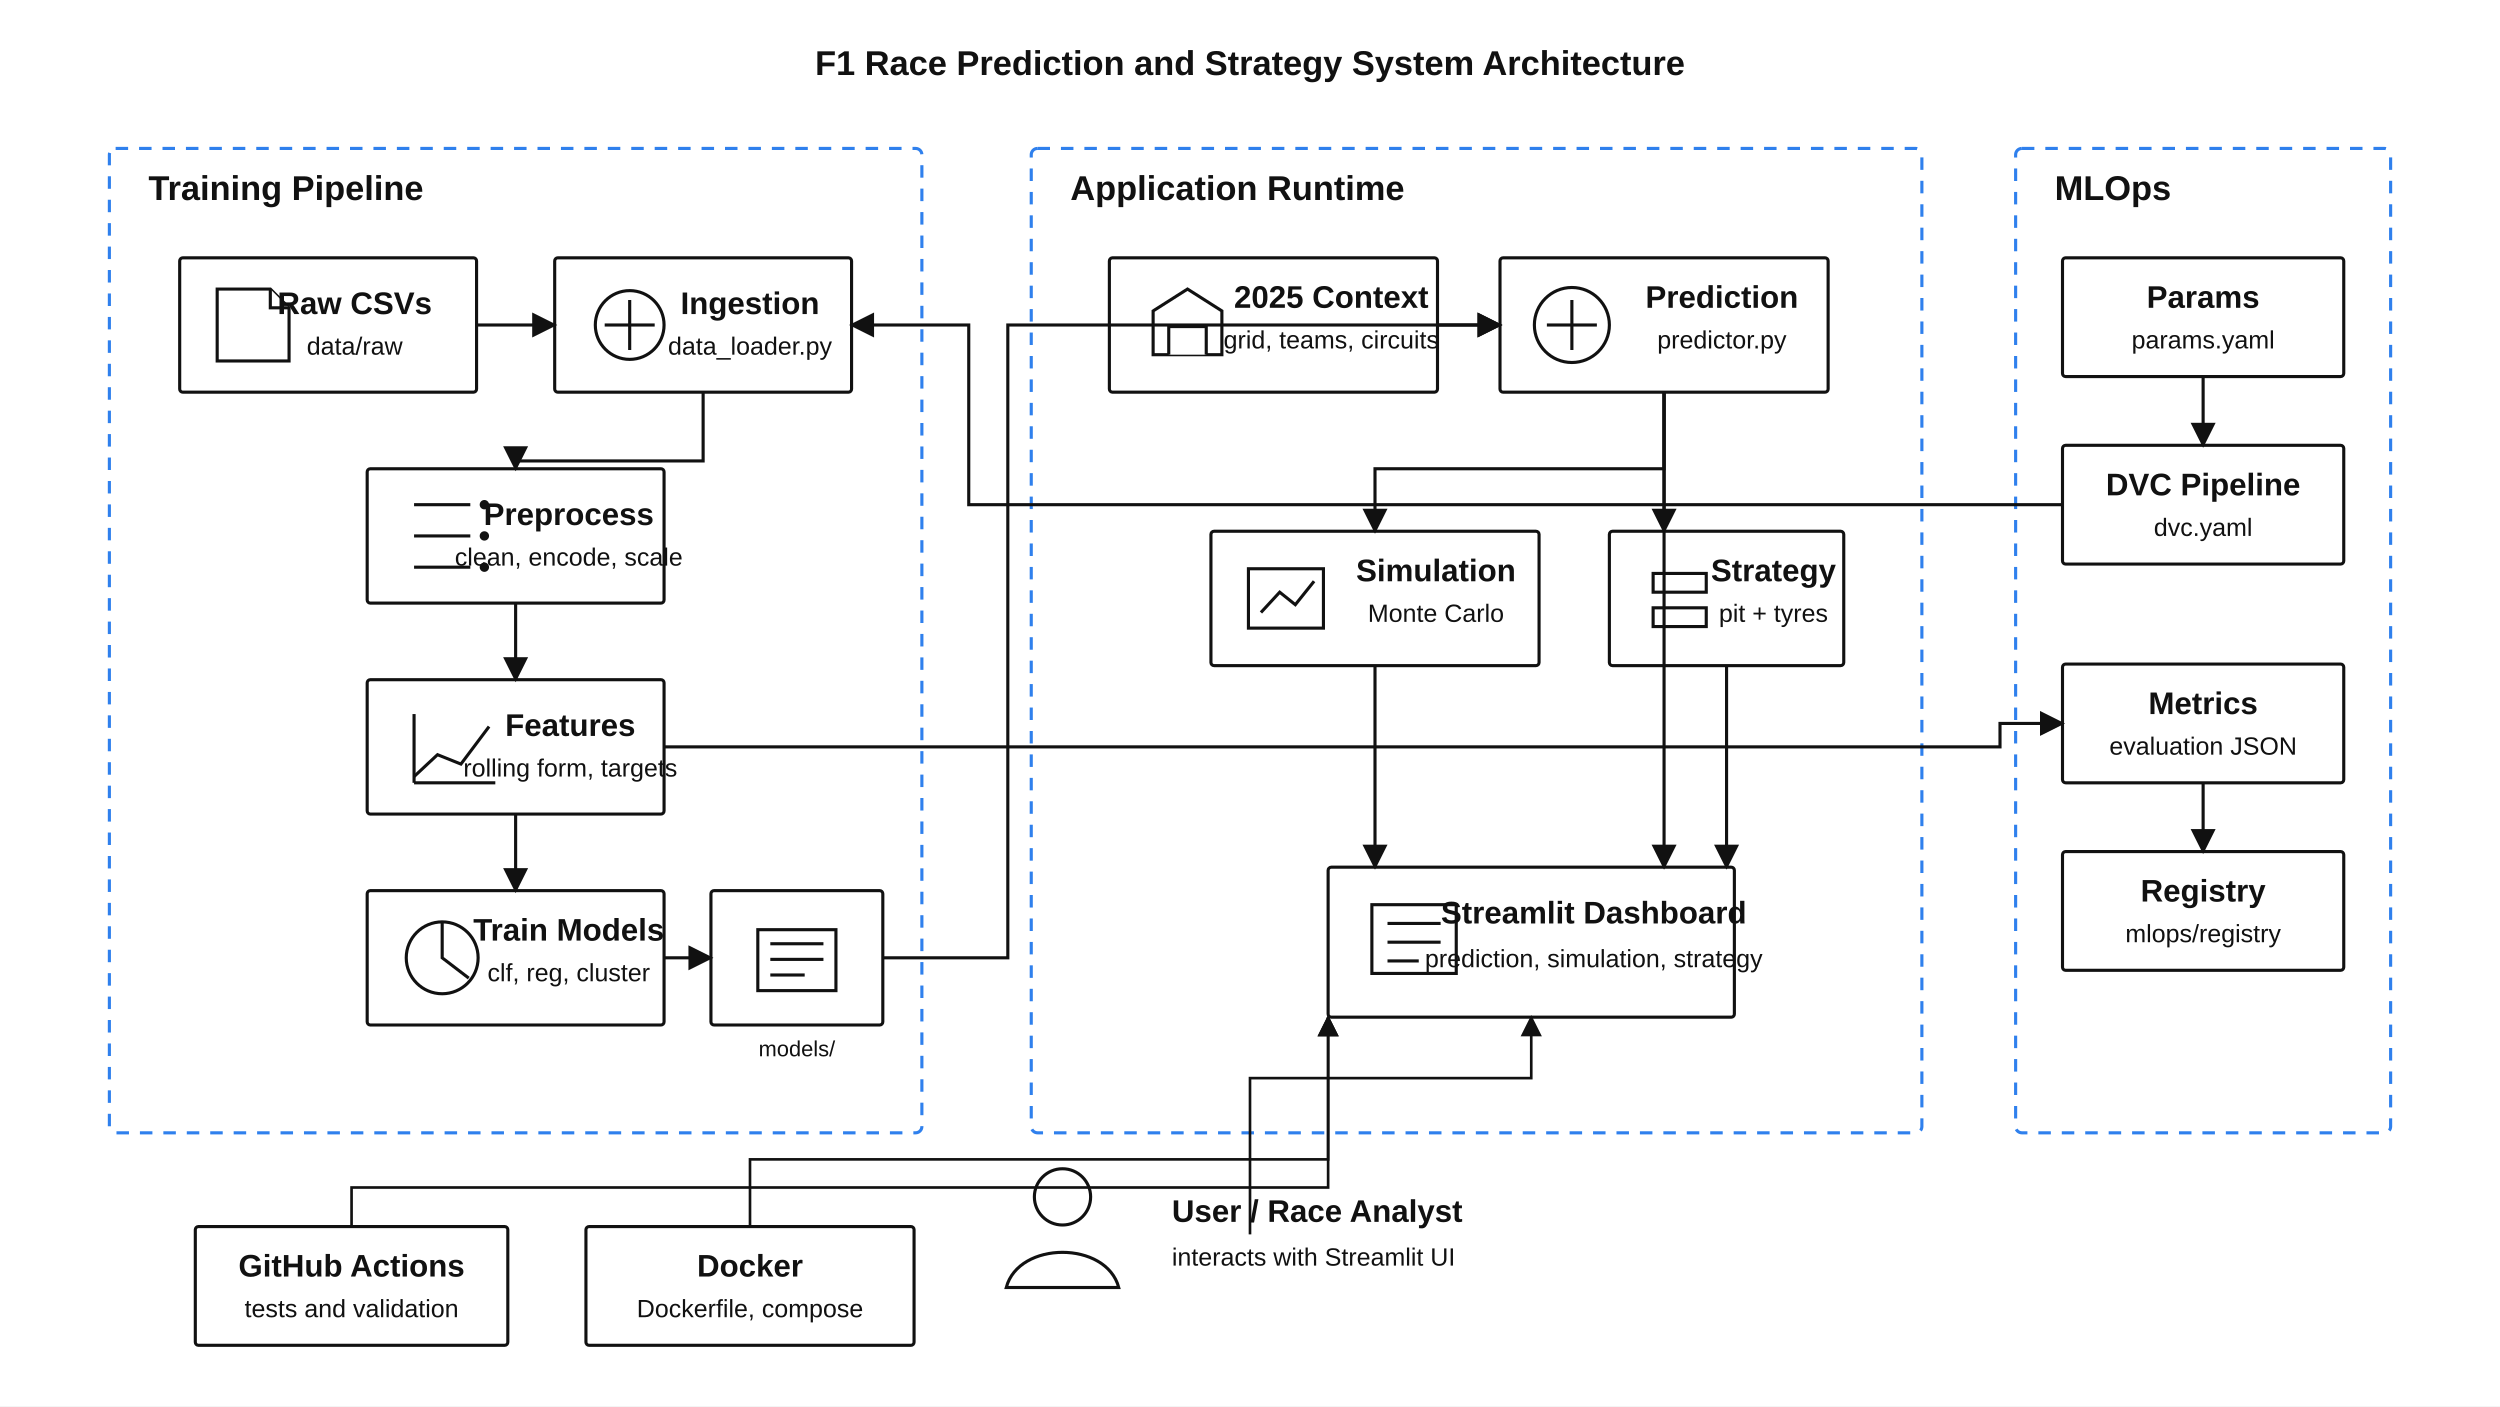
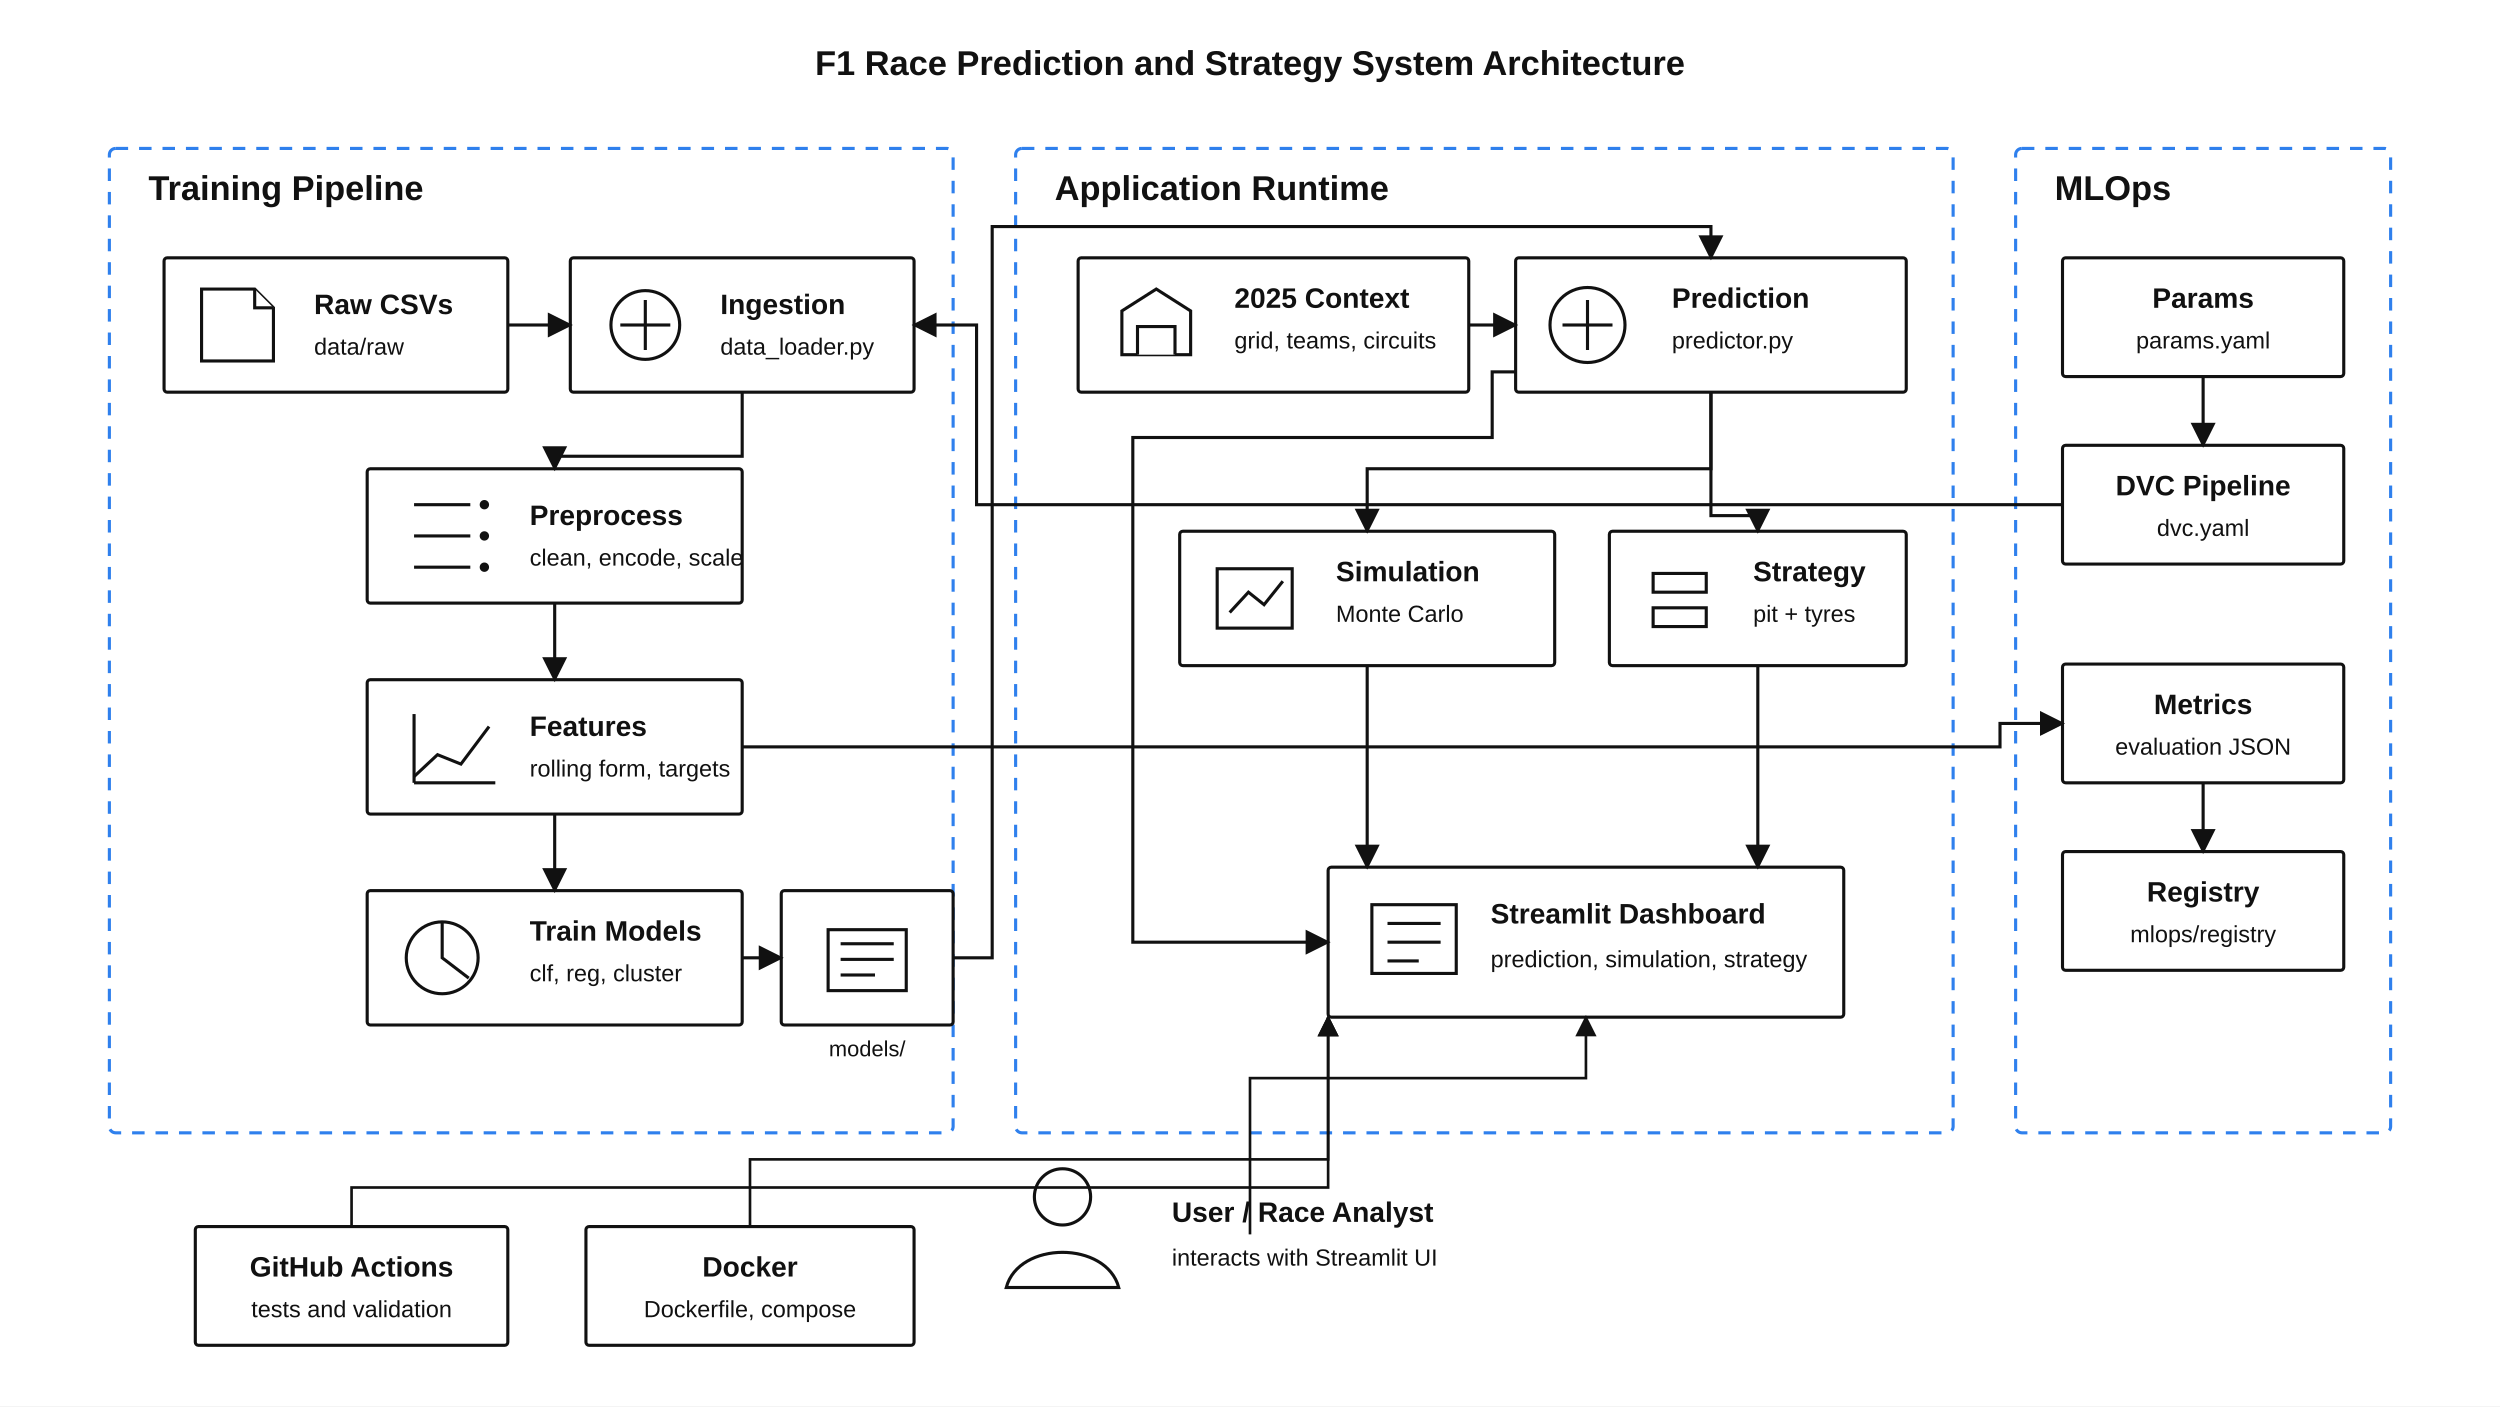
<svg xmlns="http://www.w3.org/2000/svg" width="1600" height="900" viewBox="0 0 1600 900" role="img" aria-labelledby="title desc">
  <defs>
    <marker id="arrow" viewBox="0 0 10 10" refX="9" refY="5" markerWidth="8" markerHeight="8" orient="auto-start-reverse">
      <path d="M 0 0 L 10 5 L 0 10 z" fill="#111111" />
    </marker>
    <style>
      .canvas { fill: #ffffff; }
      .group { fill: #ffffff; stroke: #2f80ed; stroke-width: 2; stroke-dasharray: 8 7; }
      .group-title { font: 700 22px Arial, sans-serif; fill: #111111; }
      .box { fill: #ffffff; stroke: #111111; stroke-width: 2; }
-       .box-title { font: 700 20px Arial, sans-serif; fill: #111111; }
-       .box-sub { font: 16px Arial, sans-serif; fill: #111111; }
+       .box-title { font: 700 18px Arial, sans-serif; fill: #111111; }
+       .box-sub { font: 15px Arial, sans-serif; fill: #111111; }
      .small { font: 14px Arial, sans-serif; fill: #111111; }
      .arrow { stroke: #111111; stroke-width: 2; fill: none; marker-end: url(#arrow); }
      .arrow-thin { stroke: #111111; stroke-width: 1.7; fill: none; marker-end: url(#arrow); }
      .label { font: 15px Arial, sans-serif; fill: #111111; }
      .icon { fill: #ffffff; stroke: #111111; stroke-width: 2; }
      .icon-fill { fill: #111111; }
    </style>
  </defs>
  <rect class="canvas" x="0" y="0" width="1600" height="900" />
  <text x="800" y="48" text-anchor="middle" class="group-title">F1 Race Prediction and Strategy System Architecture</text>
-   <rect class="group" x="70" y="95" width="520" height="630" rx="4" />
+   <rect class="group" x="70" y="95" width="540" height="630" rx="4" />
  <text x="95" y="128" class="group-title">Training Pipeline</text>
-   <rect class="group" x="660" y="95" width="570" height="630" rx="4" />
-   <text x="685" y="128" class="group-title">Application Runtime</text>
+   <rect class="group" x="650" y="95" width="600" height="630" rx="4" />
+   <text x="675" y="128" class="group-title">Application Runtime</text>
  <rect class="group" x="1290" y="95" width="240" height="630" rx="4" />
  <text x="1315" y="128" class="group-title">MLOps</text>
  <g transform="translate(680,790)">
    <circle class="icon" cx="0" cy="-24" r="18" />
    <path class="icon" d="M -36 34 C -28 4 28 4 36 34 Z" />
    <text x="70" y="-8" class="box-title">User / Race Analyst</text>
    <text x="70" y="20" class="box-sub">interacts with Streamlit UI</text>
  </g>
-   <g transform="translate(115,165)">
-     <rect class="box" x="0" y="0" width="190" height="86" rx="2" />
+   <g transform="translate(105,165)">
+     <rect class="box" x="0" y="0" width="220" height="86" rx="2" />
    <path class="icon" d="M 24 20 H 58 L 70 32 V 66 H 24 Z" />
    <path class="icon" d="M 58 20 V 32 H 70" />
-     <text x="112" y="36" text-anchor="middle" class="box-title">Raw CSVs</text>
-     <text x="112" y="62" text-anchor="middle" class="box-sub">data/raw</text>
+     <text x="96" y="36" text-anchor="start" class="box-title">Raw CSVs</text>
+     <text x="96" y="62" text-anchor="start" class="box-sub">data/raw</text>
  </g>
-   <g transform="translate(355,165)">
-     <rect class="box" x="0" y="0" width="190" height="86" rx="2" />
+   <g transform="translate(365,165)">
+     <rect class="box" x="0" y="0" width="220" height="86" rx="2" />
    <circle class="icon" cx="48" cy="43" r="22" />
    <path class="icon" d="M 32 43 H 64 M 48 27 V 59" />
-     <text x="125" y="36" text-anchor="middle" class="box-title">Ingestion</text>
-     <text x="125" y="62" text-anchor="middle" class="box-sub">data_loader.py</text>
+     <text x="96" y="36" text-anchor="start" class="box-title">Ingestion</text>
+     <text x="96" y="62" text-anchor="start" class="box-sub">data_loader.py</text>
  </g>
  <g transform="translate(235,300)">
-     <rect class="box" x="0" y="0" width="190" height="86" rx="2" />
+     <rect class="box" x="0" y="0" width="240" height="86" rx="2" />
    <path class="icon" d="M 30 23 H 66 M 30 43 H 66 M 30 63 H 66" />
    <circle class="icon-fill" cx="75" cy="23" r="3" />
    <circle class="icon-fill" cx="75" cy="43" r="3" />
    <circle class="icon-fill" cx="75" cy="63" r="3" />
-     <text x="129" y="36" text-anchor="middle" class="box-title">Preprocess</text>
-     <text x="129" y="62" text-anchor="middle" class="box-sub">clean, encode, scale</text>
+     <text x="104" y="36" text-anchor="start" class="box-title">Preprocess</text>
+     <text x="104" y="62" text-anchor="start" class="box-sub">clean, encode, scale</text>
  </g>
  <g transform="translate(235,435)">
-     <rect class="box" x="0" y="0" width="190" height="86" rx="2" />
+     <rect class="box" x="0" y="0" width="240" height="86" rx="2" />
    <polyline class="icon" points="30,62 45,48 60,54 78,30" />
    <path class="icon" d="M 30 66 H 82 M 30 22 V 66" />
-     <text x="130" y="36" text-anchor="middle" class="box-title">Features</text>
-     <text x="130" y="62" text-anchor="middle" class="box-sub">rolling form, targets</text>
+     <text x="104" y="36" text-anchor="start" class="box-title">Features</text>
+     <text x="104" y="62" text-anchor="start" class="box-sub">rolling form, targets</text>
  </g>
  <g transform="translate(235,570)">
-     <rect class="box" x="0" y="0" width="190" height="86" rx="2" />
+     <rect class="box" x="0" y="0" width="240" height="86" rx="2" />
    <circle class="icon" cx="48" cy="43" r="23" />
    <path class="icon" d="M 48 20 V 43 L 65 56" />
-     <text x="129" y="32" text-anchor="middle" class="box-title">Train Models</text>
-     <text x="129" y="58" text-anchor="middle" class="box-sub">clf, reg, cluster</text>
+     <text x="104" y="32" text-anchor="start" class="box-title">Train Models</text>
+     <text x="104" y="58" text-anchor="start" class="box-sub">clf, reg, cluster</text>
  </g>
-   <g transform="translate(455,570)">
+   <g transform="translate(500,570)">
    <rect class="box" x="0" y="0" width="110" height="86" rx="2" />
    <path class="icon" d="M 30 25 H 80 V 64 H 30 Z" />
    <path class="icon" d="M 38 34 H 72 M 38 44 H 72 M 38 54 H 60" />
    <text x="55" y="106" text-anchor="middle" class="small">models/</text>
  </g>
-   <g transform="translate(710,165)">
-     <rect class="box" x="0" y="0" width="210" height="86" rx="2" />
+   <g transform="translate(690,165)">
+     <rect class="box" x="0" y="0" width="250" height="86" rx="2" />
    <path class="icon" d="M 28 62 V 34 L 50 20 L 72 34 V 62 Z" />
    <path class="icon" d="M 38 62 V 44 H 62 V 62" />
-     <text x="142" y="32" text-anchor="middle" class="box-title">2025 Context</text>
-     <text x="142" y="58" text-anchor="middle" class="box-sub">grid, teams, circuits</text>
+     <text x="100" y="32" text-anchor="start" class="box-title">2025 Context</text>
+     <text x="100" y="58" text-anchor="start" class="box-sub">grid, teams, circuits</text>
  </g>
-   <g transform="translate(960,165)">
-     <rect class="box" x="0" y="0" width="210" height="86" rx="2" />
+   <g transform="translate(970,165)">
+     <rect class="box" x="0" y="0" width="250" height="86" rx="2" />
    <circle class="icon" cx="46" cy="43" r="24" />
    <path class="icon" d="M 30 43 H 62 M 46 27 V 59" />
-     <text x="142" y="32" text-anchor="middle" class="box-title">Prediction</text>
-     <text x="142" y="58" text-anchor="middle" class="box-sub">predictor.py</text>
+     <text x="100" y="32" text-anchor="start" class="box-title">Prediction</text>
+     <text x="100" y="58" text-anchor="start" class="box-sub">predictor.py</text>
  </g>
-   <g transform="translate(775,340)">
-     <rect class="box" x="0" y="0" width="210" height="86" rx="2" />
+   <g transform="translate(755,340)">
+     <rect class="box" x="0" y="0" width="240" height="86" rx="2" />
    <rect class="icon" x="24" y="24" width="48" height="38" />
    <path class="icon" d="M 32 52 L 44 39 L 54 47 L 66 32" />
-     <text x="144" y="32" text-anchor="middle" class="box-title">Simulation</text>
-     <text x="144" y="58" text-anchor="middle" class="box-sub">Monte Carlo</text>
+     <text x="100" y="32" text-anchor="start" class="box-title">Simulation</text>
+     <text x="100" y="58" text-anchor="start" class="box-sub">Monte Carlo</text>
  </g>
  <g transform="translate(1030,340)">
-     <rect class="box" x="0" y="0" width="150" height="86" rx="2" />
+     <rect class="box" x="0" y="0" width="190" height="86" rx="2" />
    <path class="icon" d="M 28 27 H 62 V 39 H 28 Z M 28 49 H 62 V 61 H 28 Z" />
-     <text x="105" y="32" text-anchor="middle" class="box-title">Strategy</text>
-     <text x="105" y="58" text-anchor="middle" class="box-sub">pit + tyres</text>
+     <text x="92" y="32" text-anchor="start" class="box-title">Strategy</text>
+     <text x="92" y="58" text-anchor="start" class="box-sub">pit + tyres</text>
  </g>
  <g transform="translate(850,555)">
-     <rect class="box" x="0" y="0" width="260" height="96" rx="2" />
+     <rect class="box" x="0" y="0" width="330" height="96" rx="2" />
    <rect class="icon" x="28" y="24" width="54" height="44" />
    <path class="icon" d="M 38 36 H 72 M 38 48 H 72 M 38 60 H 58" />
-     <text x="170" y="36" text-anchor="middle" class="box-title">Streamlit Dashboard</text>
-     <text x="170" y="64" text-anchor="middle" class="box-sub">prediction, simulation, strategy</text>
+     <text x="104" y="36" text-anchor="start" class="box-title">Streamlit Dashboard</text>
+     <text x="104" y="64" text-anchor="start" class="box-sub">prediction, simulation, strategy</text>
  </g>
  <g transform="translate(1320,165)">
    <rect class="box" x="0" y="0" width="180" height="76" rx="2" />
    <text x="90" y="32" text-anchor="middle" class="box-title">Params</text>
    <text x="90" y="58" text-anchor="middle" class="box-sub">params.yaml</text>
  </g>
  <g transform="translate(1320,285)">
    <rect class="box" x="0" y="0" width="180" height="76" rx="2" />
    <text x="90" y="32" text-anchor="middle" class="box-title">DVC Pipeline</text>
    <text x="90" y="58" text-anchor="middle" class="box-sub">dvc.yaml</text>
  </g>
  <g transform="translate(1320,425)">
    <rect class="box" x="0" y="0" width="180" height="76" rx="2" />
    <text x="90" y="32" text-anchor="middle" class="box-title">Metrics</text>
    <text x="90" y="58" text-anchor="middle" class="box-sub">evaluation JSON</text>
  </g>
  <g transform="translate(1320,545)">
    <rect class="box" x="0" y="0" width="180" height="76" rx="2" />
    <text x="90" y="32" text-anchor="middle" class="box-title">Registry</text>
    <text x="90" y="58" text-anchor="middle" class="box-sub">mlops/registry</text>
  </g>
  <g transform="translate(125,785)">
    <rect class="box" x="0" y="0" width="200" height="76" rx="2" />
    <text x="100" y="32" text-anchor="middle" class="box-title">GitHub Actions</text>
    <text x="100" y="58" text-anchor="middle" class="box-sub">tests and validation</text>
  </g>
  <g transform="translate(375,785)">
    <rect class="box" x="0" y="0" width="210" height="76" rx="2" />
    <text x="105" y="32" text-anchor="middle" class="box-title">Docker</text>
    <text x="105" y="58" text-anchor="middle" class="box-sub">Dockerfile, compose</text>
  </g>
-   <path class="arrow" d="M 305 208 H 355" />
-   <path class="arrow" d="M 450 251 V 295 H 330 V 300" />
-   <path class="arrow" d="M 330 386 V 435" />
-   <path class="arrow" d="M 330 521 V 570" />
-   <path class="arrow" d="M 425 613 H 455" />
-   <path class="arrow" d="M 565 613 H 645 V 208 H 960" />
-   <path class="arrow" d="M 920 208 H 960" />
-   <path class="arrow" d="M 1065 251 V 340" />
-   <path class="arrow" d="M 1065 251 V 300 H 880 V 340" />
-   <path class="arrow" d="M 880 426 V 555" />
-   <path class="arrow" d="M 1105 426 V 555" />
-   <path class="arrow" d="M 1065 251 V 555" />
+   <path class="arrow" d="M 325 208 H 365" />
+   <path class="arrow" d="M 475 251 V 292 H 355 V 300" />
+   <path class="arrow" d="M 355 386 V 435" />
+   <path class="arrow" d="M 355 521 V 570" />
+   <path class="arrow" d="M 475 613 H 500" />
+   <path class="arrow" d="M 610 613 H 635 V 145 H 1095 V 165" />
+   <path class="arrow" d="M 940 208 H 970" />
+   <path class="arrow" d="M 1095 251 V 330 H 1125 V 340" />
+   <path class="arrow" d="M 1095 251 V 300 H 875 V 340" />
+   <path class="arrow" d="M 875 426 V 555" />
+   <path class="arrow" d="M 1125 426 V 555" />
+   <path class="arrow" d="M 970 238 H 955 V 280 H 725 V 603 H 850" />
  <path class="arrow" d="M 1410 241 V 285" />
-   <path class="arrow" d="M 1320 323 H 620 V 208 H 545" />
-   <path class="arrow" d="M 425 478 H 1280 V 463 H 1320" />
+   <path class="arrow" d="M 1320 323 H 625 V 208 H 585" />
+   <path class="arrow" d="M 475 478 H 1280 V 463 H 1320" />
  <path class="arrow" d="M 1410 501 V 545" />
  <path class="arrow-thin" d="M 225 785 V 760 H 850 V 651" />
  <path class="arrow-thin" d="M 480 785 V 742 H 850 V 651" />
-   <path class="arrow-thin" d="M 800 790 V 690 H 980 V 651" />
+   <path class="arrow-thin" d="M 800 790 V 690 H 1015 V 651" />
</svg>
